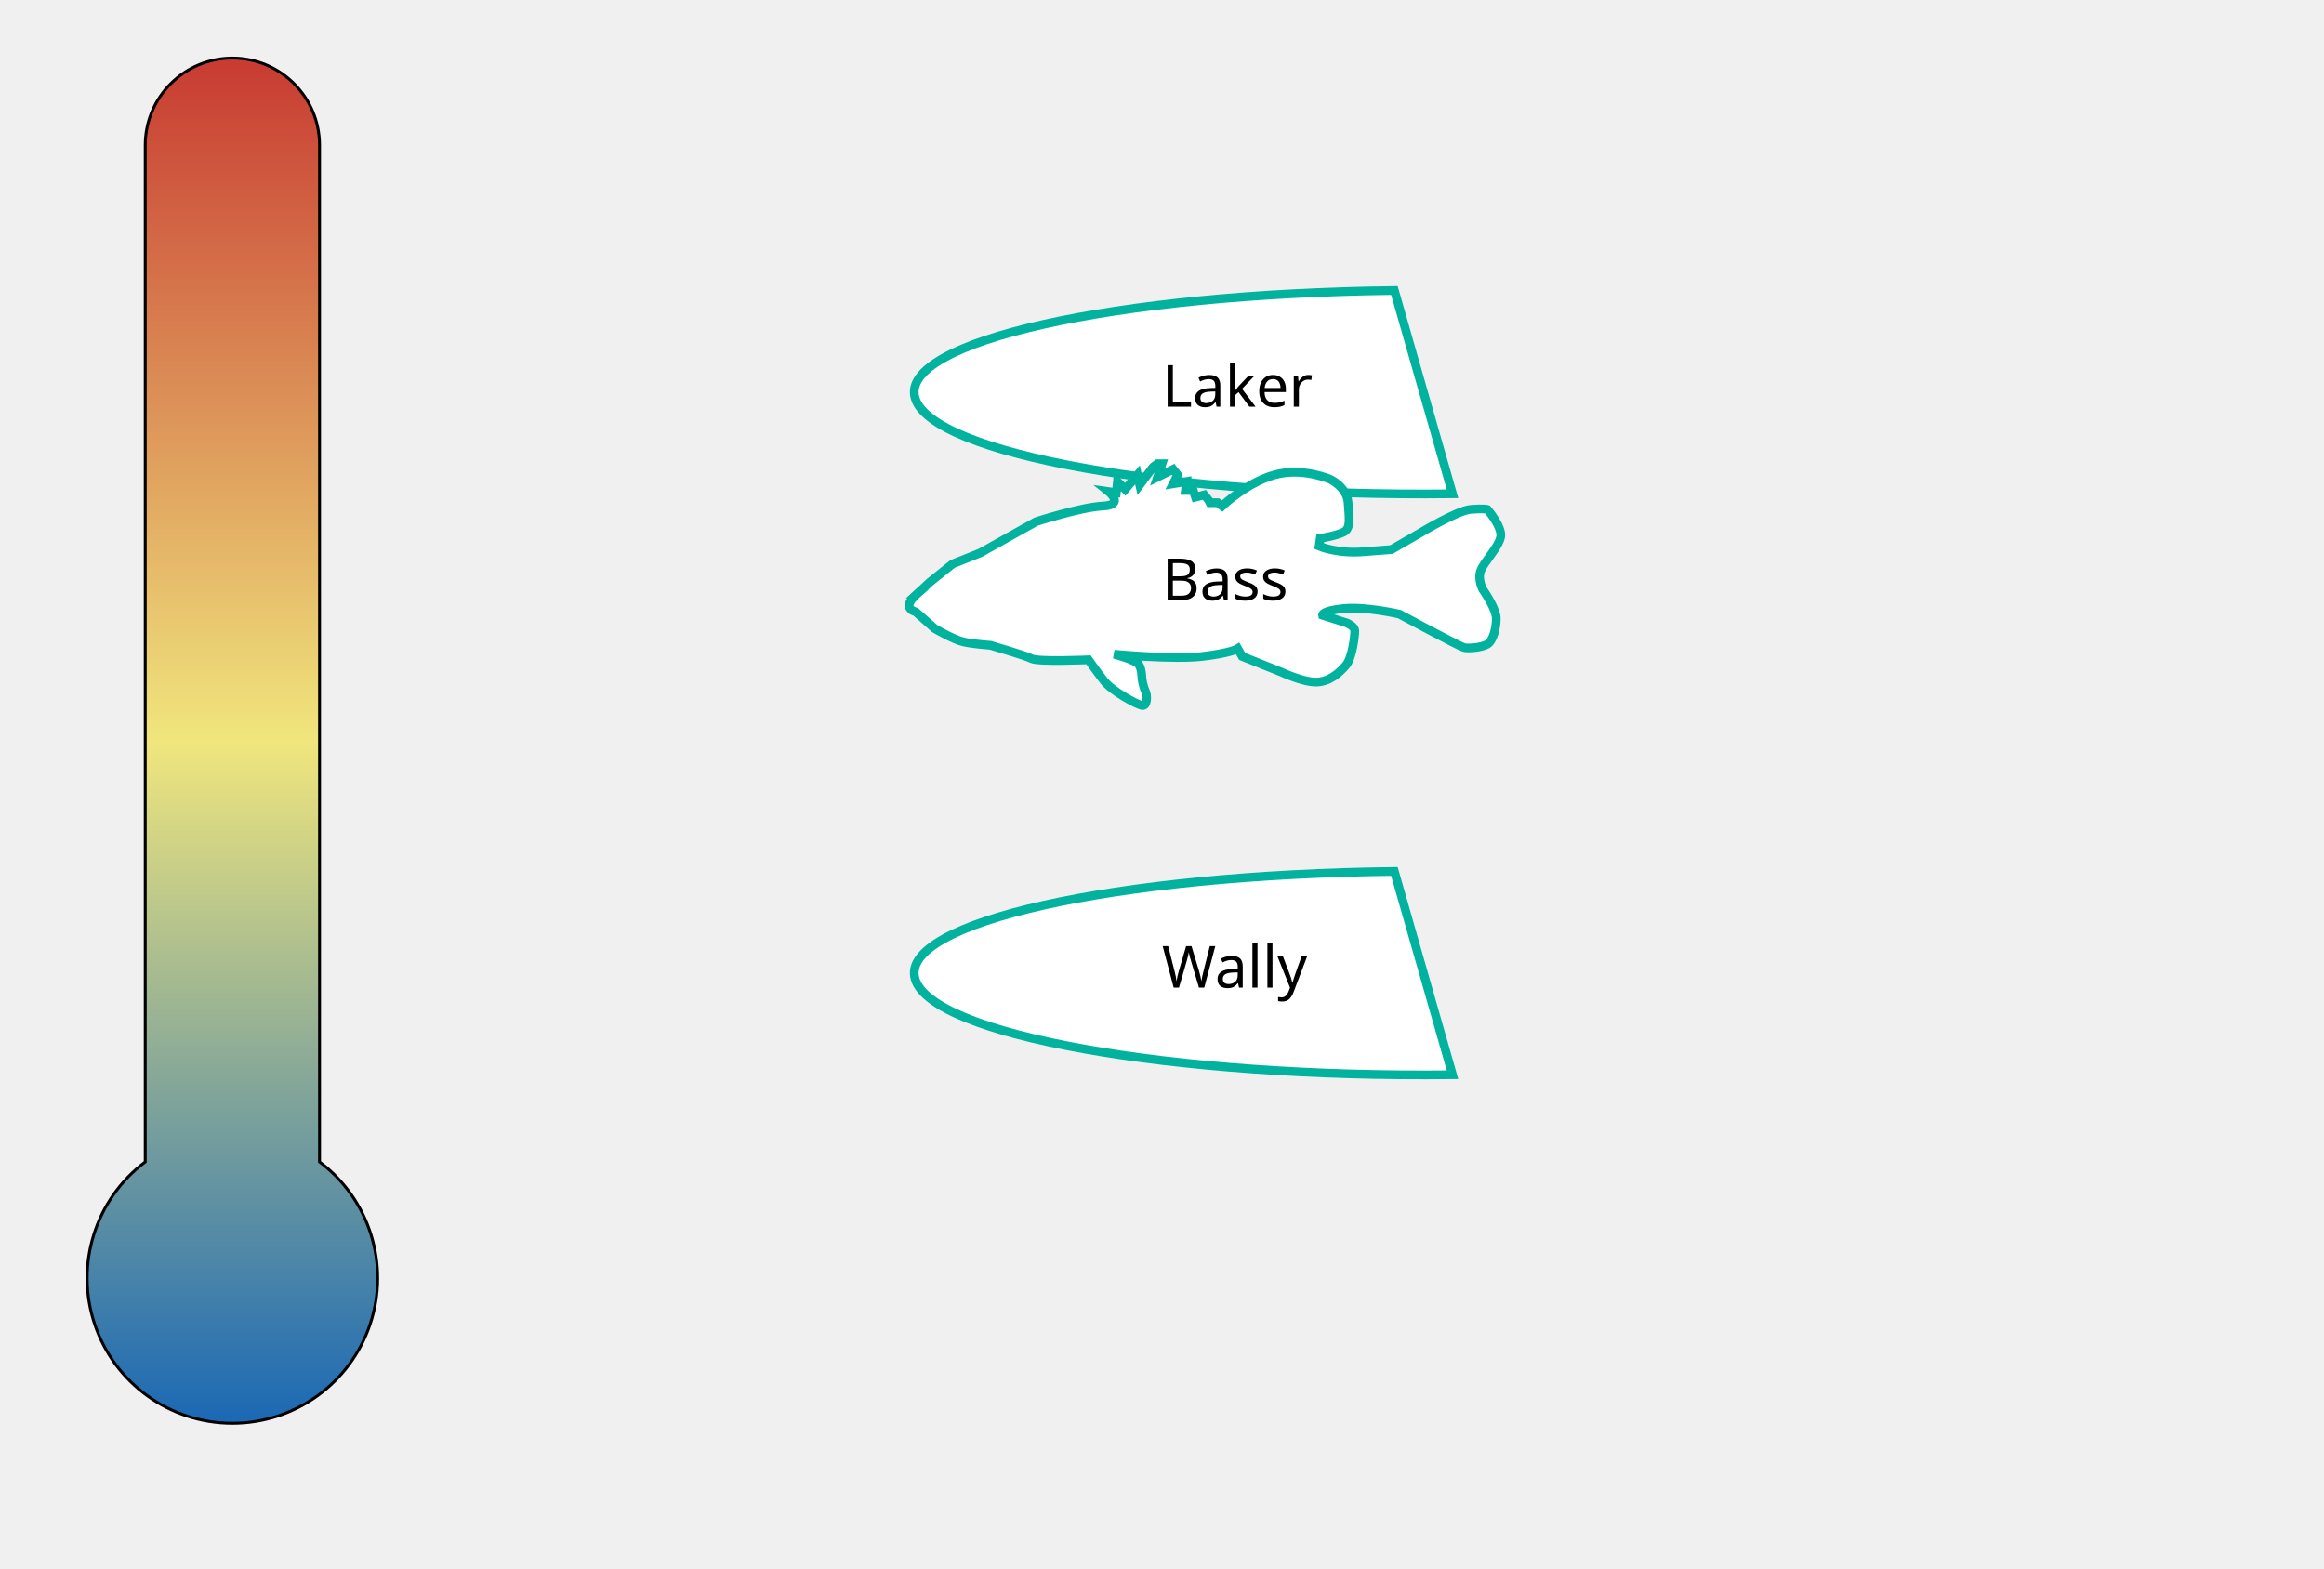
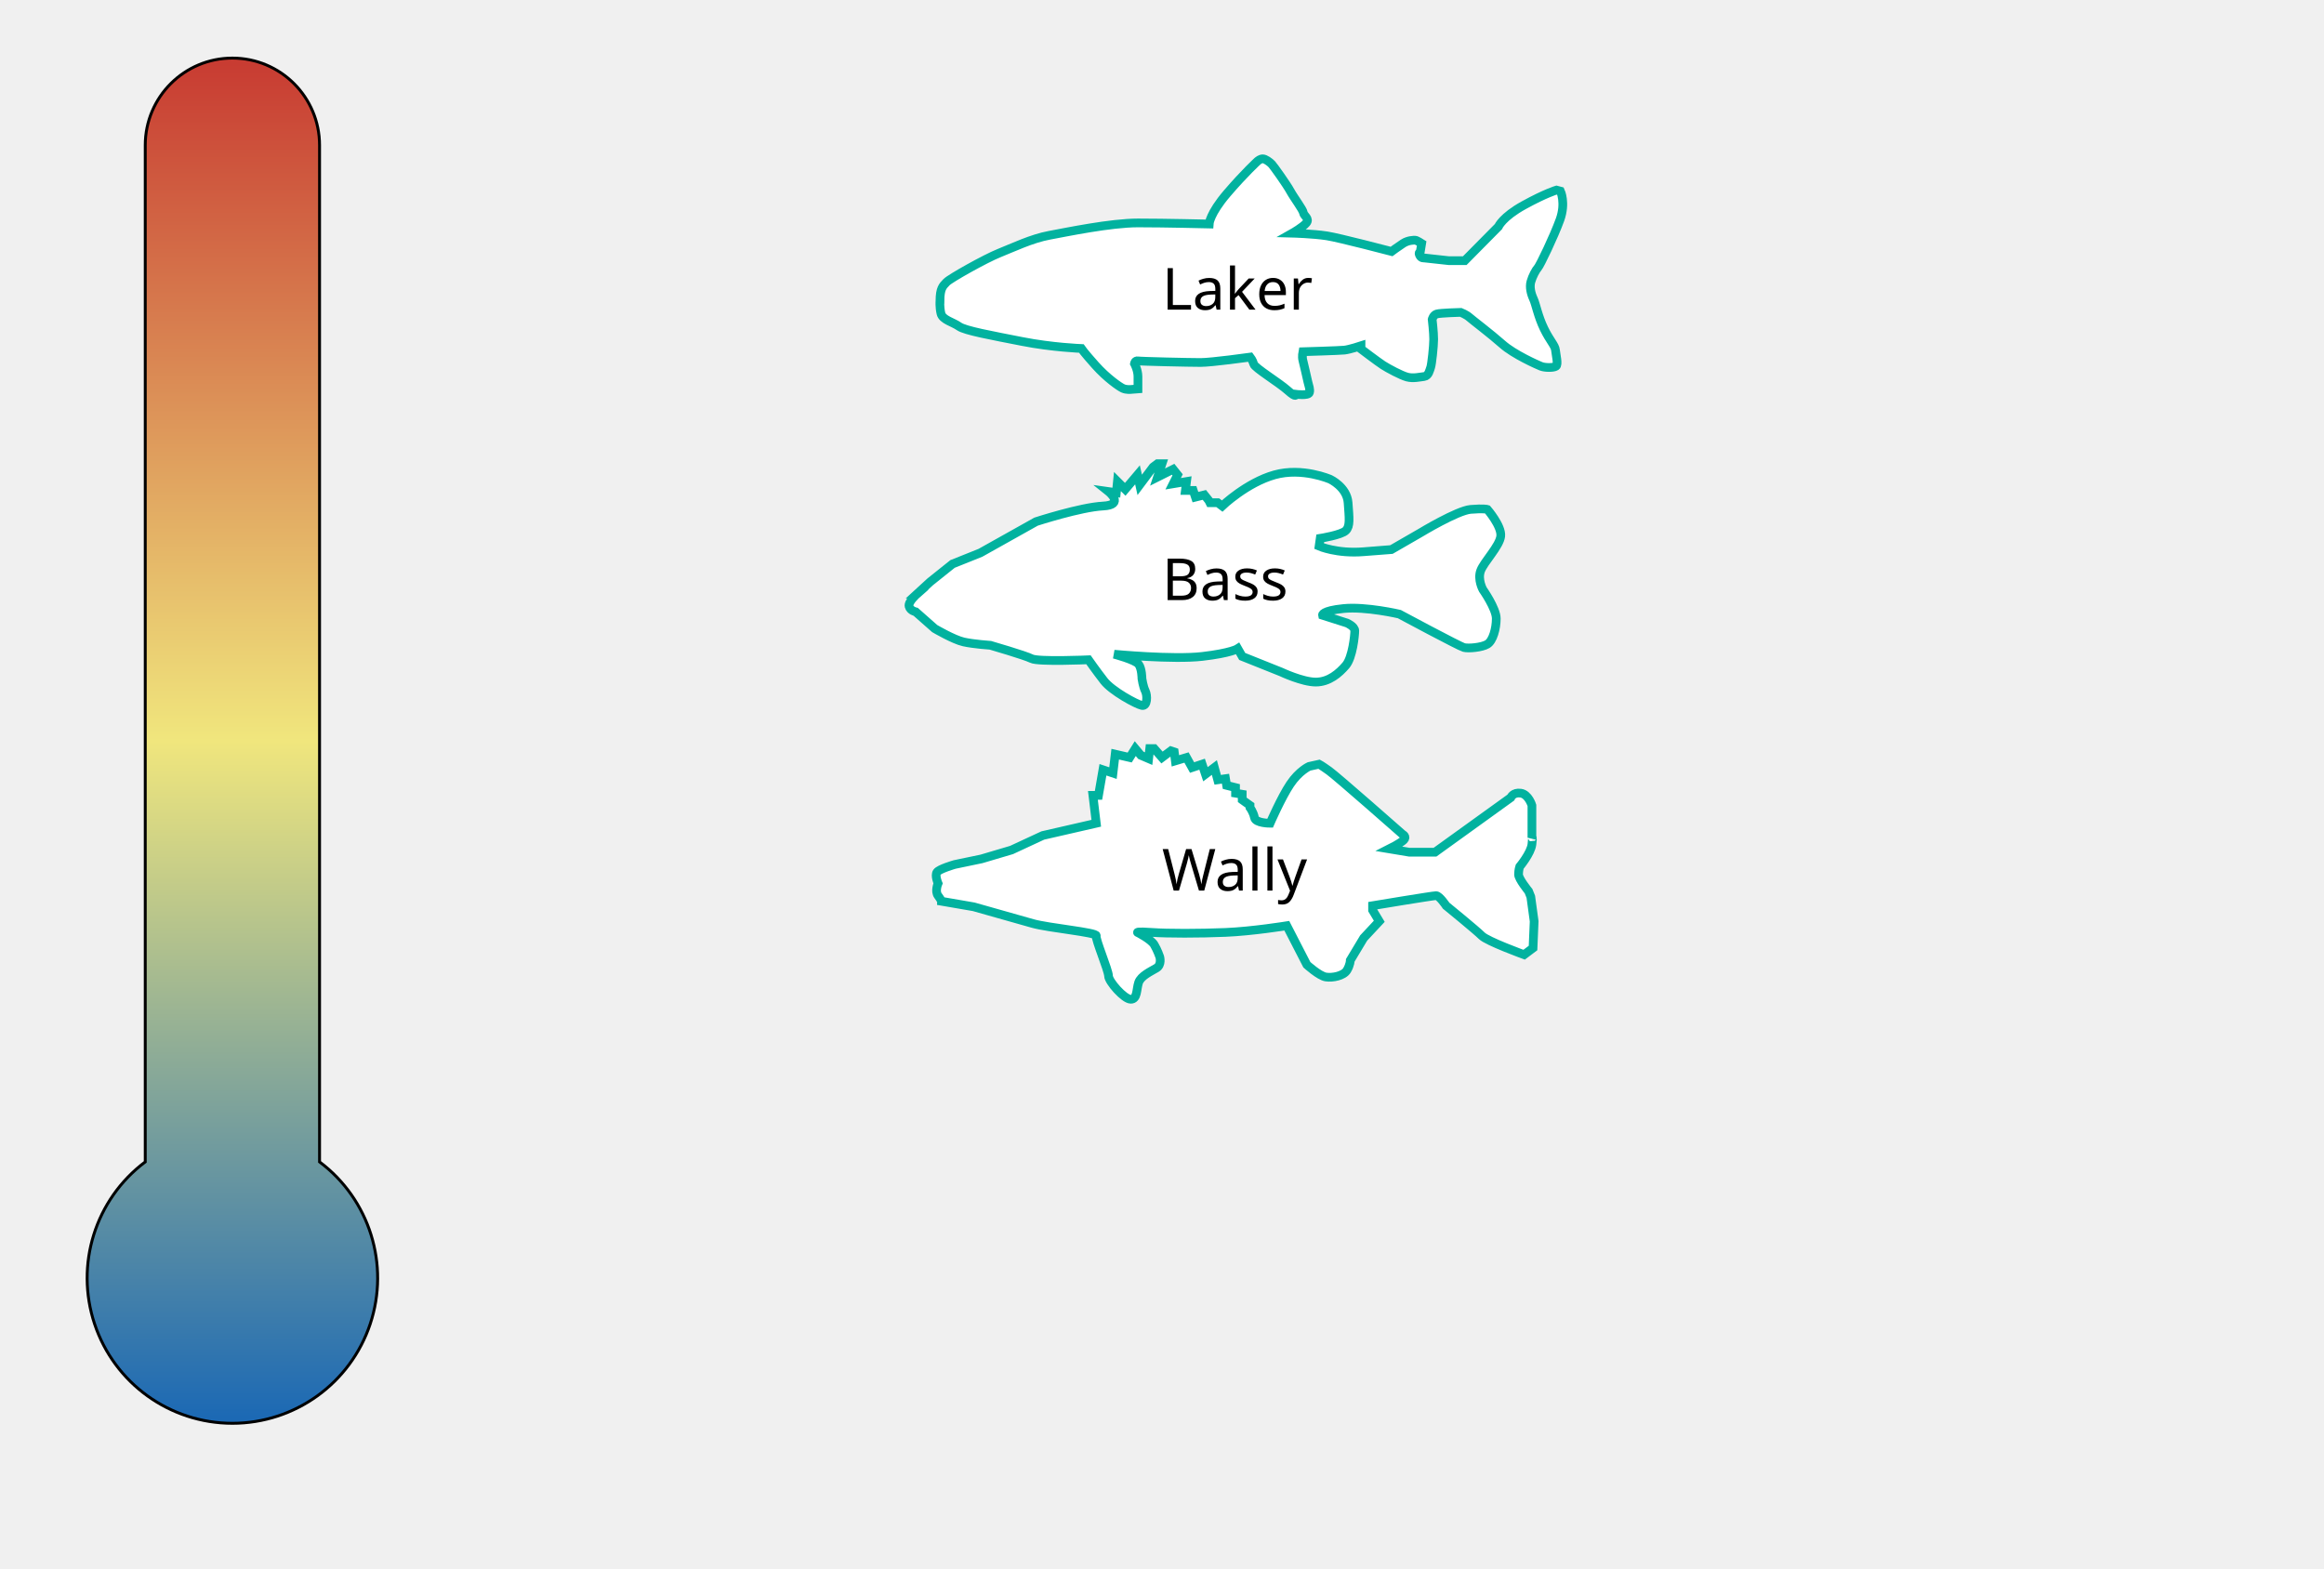
<svg xmlns="http://www.w3.org/2000/svg" version="1.1" width="800" height="540">
  <style>
        .point1{
            fill: #28A86B;
        }
        .point2{
            fill: #6495ED;
        }
		text {
		  font-size: 20px;
		  cursor: default;
		  font-family: Tahoma, Geneva, sans-serif;
		}
        .control_point{
            fill: #FFF;
            opacity: 0;
            stroke: #888;
            stroke-width: 2;
            cursor: pointer;
        }
		.moveable{
			cursor: move;	
		}
		.locked {
			cursor: default;	
		}
        .control_point:hover{
            opacity: 0.5;
        }
        .invisible{
            pointer-events: none;
        }
    </style>
  <defs>
    <linearGradient id="temperature" x1="0%" y1="0%" x2="0%" y2="100%">
      <stop offset="0%" style="stop-color:rgb(200,60,50);stop-opacity:1" />
      <stop offset="50%" style="stop-color:rgb(240,230,125);stop-opacity:1" />
      <stop offset="100%" style="stop-color:rgb(28,105,180);stop-opacity:1" />
    </linearGradient>
  </defs>
  <g id="thermometer">
    <path d="M50 50 v350 a50,50 0 1,0 60,0 v-350 a30,30 0 1,0 -60,0" fill="url(#temperature)" stroke="black" />
  </g>
  <g transform="translate(400,100)" class="moveable">
    <circle class="control_point" cx="0" cy="0" r="10" />
-     <path d="M80 0 a100,20 0 1,0 20,70z" fill="white" stroke="#01b29F" stroke-width="3" id="3" />
-     <text y="40">Laker</text>
-     <path d="M80 0 a100,20 0 1,0 20,70z" opacity="0" />
+     <path d="m -76.432,3.646 c 0,-4.452 1.035,-5.194 2.243,-6.493 1.208,-1.299 13.458,-8.162 18.117,-10.017 4.659,-1.855 11.215,-5.009 17.254,-6.122 6.039,-1.113 21.05,-4.267 30.54,-4.267 9.49,0 24.501,0.371 24.501,0.371 0,0 0.173,-3.525 6.212,-10.574 6.039,-7.049 10.525,-11.13 10.525,-11.13 0,0 0.863,-0.742 1.725,-0.742 0.863,0 2.416,1.113 3.106,1.855 0.69,0.742 5.176,7.049 6.384,9.275 1.208,2.226 4.314,6.307 4.486,7.42 0.173,1.113 2.243,2.041 1.035,3.525 -1.208,1.484 -4.831,3.525 -4.831,3.525 0,0 7.074,0.186 11.906,0.928 4.187,0.643 22.258,5.38 22.258,5.38 0,0 2.243,-1.67 3.969,-2.783 1.725,-1.113 3.623,-1.113 4.141,-1.113 0.518,0 2.243,1.113 2.243,1.113 l -0.518,3.154 c 0,0 -0.69,-0.186 -0.173,0.928 0.518,1.113 1.553,0.928 1.553,0.928 l 8.455,0.928 5.521,0 11.56,-11.687 c 0,0 1.38,-3.339 8.8,-7.42 7.419,-4.081 11.215,-5.194 11.215,-5.194 l 1.38,0.371 c 0,0 1.898,4.081 -0.173,9.832 -2.071,5.751 -6.902,15.768 -7.592,16.51 -0.69,0.742 -1.898,2.968 -2.416,4.823 -0.518,1.855 0,4.081 0.863,5.936 0.863,1.855 1.553,5.936 3.623,10.203 2.071,4.267 3.796,5.751 3.969,7.42 0.173,1.67 1.035,5.009 0.173,5.565 -0.863,0.557 -3.796,0.557 -5.176,0 -1.38,-0.557 -9.317,-4.081 -13.286,-7.606 -3.969,-3.525 -10.353,-8.348 -11.388,-9.275 -1.035,-0.928 -2.933,-1.67 -2.933,-1.67 0,0 -7.074,0.186 -8.282,0.557 -1.208,0.371 -1.553,1.855 -1.553,1.855 0,0 0.518,4.452 0.518,6.864 0,2.412 -0.69,8.719 -1.035,9.646 -0.345,0.928 -0.69,2.968 -2.243,3.154 -1.553,0.186 -3.796,0.742 -5.866,0.186 -2.071,-0.557 -6.557,-2.968 -8.282,-4.081 -1.725,-1.113 -7.592,-5.565 -7.592,-5.565 l 0,-1.113 c 0,0 -3.969,1.299 -5.694,1.484 -1.725,0.186 -14.321,0.557 -14.321,0.557 0,0 -0.345,1.67 0,2.968 0.345,1.299 1.38,5.936 1.725,7.42 0.345,1.484 0.863,2.597 0.518,3.71 -0.345,1.113 -4.659,0.557 -4.659,0.557 0,0 0.345,1.484 -2.761,-1.299 -3.106,-2.783 -11.388,-7.791 -11.733,-9.09 -0.345,-1.299 -1.208,-2.412 -1.208,-2.412 0,0 -13.286,1.855 -17.082,1.855 -3.796,0 -20.533,-0.371 -21.568,-0.557 -1.035,-0.186 -1.208,0.928 -1.208,0.928 0,0 1.208,2.226 1.208,4.452 l 0,4.267 -2.416,0.186 c 0,0 -1.553,0.186 -2.761,-0.371 -1.208,-0.557 -5.521,-3.525 -9.49,-7.977 -3.969,-4.452 -4.831,-5.751 -4.831,-5.751 0,0 -10.008,-0.371 -20.36,-2.412 -10.353,-2.041 -19.67,-3.71 -21.741,-5.194 -2.071,-1.484 -5.694,-2.226 -6.212,-4.452 -0.518,-2.226 -0.345,-4.267 -0.345,-4.267 z" fill="white" stroke="#01b29F" stroke-width="3" id="3" />
+     <text dy="0.33em">Laker</text>
+     <path d="m -76.432,3.646 c 0,-4.452 1.035,-5.194 2.243,-6.493 1.208,-1.299 13.458,-8.162 18.117,-10.017 4.659,-1.855 11.215,-5.009 17.254,-6.122 6.039,-1.113 21.05,-4.267 30.54,-4.267 9.49,0 24.501,0.371 24.501,0.371 0,0 0.173,-3.525 6.212,-10.574 6.039,-7.049 10.525,-11.13 10.525,-11.13 0,0 0.863,-0.742 1.725,-0.742 0.863,0 2.416,1.113 3.106,1.855 0.69,0.742 5.176,7.049 6.384,9.275 1.208,2.226 4.314,6.307 4.486,7.42 0.173,1.113 2.243,2.041 1.035,3.525 -1.208,1.484 -4.831,3.525 -4.831,3.525 0,0 7.074,0.186 11.906,0.928 4.187,0.643 22.258,5.38 22.258,5.38 0,0 2.243,-1.67 3.969,-2.783 1.725,-1.113 3.623,-1.113 4.141,-1.113 0.518,0 2.243,1.113 2.243,1.113 l -0.518,3.154 c 0,0 -0.69,-0.186 -0.173,0.928 0.518,1.113 1.553,0.928 1.553,0.928 l 8.455,0.928 5.521,0 11.56,-11.687 c 0,0 1.38,-3.339 8.8,-7.42 7.419,-4.081 11.215,-5.194 11.215,-5.194 l 1.38,0.371 c 0,0 1.898,4.081 -0.173,9.832 -2.071,5.751 -6.902,15.768 -7.592,16.51 -0.69,0.742 -1.898,2.968 -2.416,4.823 -0.518,1.855 0,4.081 0.863,5.936 0.863,1.855 1.553,5.936 3.623,10.203 2.071,4.267 3.796,5.751 3.969,7.42 0.173,1.67 1.035,5.009 0.173,5.565 -0.863,0.557 -3.796,0.557 -5.176,0 -1.38,-0.557 -9.317,-4.081 -13.286,-7.606 -3.969,-3.525 -10.353,-8.348 -11.388,-9.275 -1.035,-0.928 -2.933,-1.67 -2.933,-1.67 0,0 -7.074,0.186 -8.282,0.557 -1.208,0.371 -1.553,1.855 -1.553,1.855 0,0 0.518,4.452 0.518,6.864 0,2.412 -0.69,8.719 -1.035,9.646 -0.345,0.928 -0.69,2.968 -2.243,3.154 -1.553,0.186 -3.796,0.742 -5.866,0.186 -2.071,-0.557 -6.557,-2.968 -8.282,-4.081 -1.725,-1.113 -7.592,-5.565 -7.592,-5.565 l 0,-1.113 c 0,0 -3.969,1.299 -5.694,1.484 -1.725,0.186 -14.321,0.557 -14.321,0.557 0,0 -0.345,1.67 0,2.968 0.345,1.299 1.38,5.936 1.725,7.42 0.345,1.484 0.863,2.597 0.518,3.71 -0.345,1.113 -4.659,0.557 -4.659,0.557 0,0 0.345,1.484 -2.761,-1.299 -3.106,-2.783 -11.388,-7.791 -11.733,-9.09 -0.345,-1.299 -1.208,-2.412 -1.208,-2.412 0,0 -13.286,1.855 -17.082,1.855 -3.796,0 -20.533,-0.371 -21.568,-0.557 -1.035,-0.186 -1.208,0.928 -1.208,0.928 0,0 1.208,2.226 1.208,4.452 l 0,4.267 -2.416,0.186 c 0,0 -1.553,0.186 -2.761,-0.371 -1.208,-0.557 -5.521,-3.525 -9.49,-7.977 -3.969,-4.452 -4.831,-5.751 -4.831,-5.751 0,0 -10.008,-0.371 -20.36,-2.412 -10.353,-2.041 -19.67,-3.71 -21.741,-5.194 -2.071,-1.484 -5.694,-2.226 -6.212,-4.452 -0.518,-2.226 -0.345,-4.267 -0.345,-4.267 z" opacity="0" />
  </g>
  <g transform="translate(400,300)" class="moveable">
    <circle class="control_point" cx="0" cy="0" r="10" />
-     <path d="M80 0 a100,20 0 1,0 20,70z" fill="white" stroke="#01b29F" stroke-width="3" id="1" />
-     <text y="40">Wally</text>
-     <path d="M80 0 a100,20 0 1,0 20,70z" opacity="0" />
+     <path d="m -77.093,4.13 c 0,0 -1.151,-2.685 -0.384,-3.835 0.767,-1.151 6.137,-2.685 6.137,-2.685 l 9.205,-1.918 10.356,-3.068 10.739,-4.986 18.41,-4.219 -1.151,-9.589 1.918,0 1.534,-8.822 3.452,1.151 0.767,-6.52 4.986,1.151 1.918,-3.068 1.918,2.301 2.685,1.151 0.384,-3.452 1.534,0 L 0,-39.211 l 3.068,-2.301 1.151,0.384 0.384,3.068 3.835,-1.151 1.918,3.452 3.452,-1.151 1.151,3.452 3.068,-2.301 1.151,4.219 2.685,-0.384 0.384,2.301 3.068,0.767 0,1.918 2.301,0.384 0,1.918 2.685,1.918 0,0.767 c 0,0 1.151,1.534 1.534,3.452 0.384,1.918 5.37,1.918 5.37,1.918 0,0 3.835,-8.822 6.904,-13.424 3.068,-4.603 6.52,-6.137 6.52,-6.137 l 3.452,-0.767 c 0,0 0.767,0.384 3.452,2.301 2.685,1.918 25.314,21.862 25.314,21.862 0,0 1.534,0.767 0.384,1.918 -1.151,1.151 -4.986,3.068 -4.986,3.068 l 6.904,1.151 8.822,0 26.081,-18.794 c 0,0 0.767,-1.918 3.452,-1.534 2.685,0.384 3.835,4.219 3.835,4.219 l 0,11.123 c 0,0 0.384,-0.767 0,2.301 -0.384,3.068 -4.219,7.671 -4.219,7.671 0,0 -0.384,1.151 -0.384,2.685 0,1.534 3.452,5.753 3.452,5.753 l 0.767,1.918 1.151,8.438 -0.384,9.205 -3.068,2.301 c 0,0 -12.657,-4.603 -14.575,-6.52 -1.918,-1.918 -12.273,-10.356 -12.273,-10.356 0,0 -2.301,-3.452 -3.452,-3.452 -1.151,0 -21.862,3.452 -21.862,3.452 l 0,1.534 2.301,3.835 -5.37,5.753 -4.603,7.671 c 0,0 0,1.534 -1.151,3.452 -1.151,1.918 -4.986,2.685 -7.287,2.301 -2.301,-0.384 -6.52,-4.219 -6.52,-4.219 L 42.957,18.705 c 0,0 -11.89,1.918 -21.095,2.301 -9.205,0.384 -19.944,0.384 -25.314,0 -5.37,-0.384 -4.986,0 -4.986,0 0,0 4.603,2.301 5.753,4.219 1.151,1.918 1.918,4.219 1.918,4.219 0,0 0.767,2.685 -1.151,3.835 -1.918,1.151 -5.37,2.685 -6.137,4.986 -0.767,2.301 -0.384,5.753 -2.685,5.753 -2.301,0 -7.671,-6.137 -7.671,-8.054 0,-1.918 -4.603,-12.657 -4.219,-13.808 0.384,-1.151 -16.492,-2.685 -21.862,-4.219 -5.37,-1.534 -20.328,-5.753 -20.328,-5.753 L -75.942,10.267 c 0,0 0,-0.384 -1.151,-1.918 -1.151,-1.534 -1e-6,-4.219 -1e-6,-4.219 z" fill="white" stroke="#01b29F" stroke-width="3" id="1" />
+     <text dy="0.33em">Wally</text>
+     <path d="m -77.093,4.13 c 0,0 -1.151,-2.685 -0.384,-3.835 0.767,-1.151 6.137,-2.685 6.137,-2.685 l 9.205,-1.918 10.356,-3.068 10.739,-4.986 18.41,-4.219 -1.151,-9.589 1.918,0 1.534,-8.822 3.452,1.151 0.767,-6.52 4.986,1.151 1.918,-3.068 1.918,2.301 2.685,1.151 0.384,-3.452 1.534,0 L 0,-39.211 l 3.068,-2.301 1.151,0.384 0.384,3.068 3.835,-1.151 1.918,3.452 3.452,-1.151 1.151,3.452 3.068,-2.301 1.151,4.219 2.685,-0.384 0.384,2.301 3.068,0.767 0,1.918 2.301,0.384 0,1.918 2.685,1.918 0,0.767 c 0,0 1.151,1.534 1.534,3.452 0.384,1.918 5.37,1.918 5.37,1.918 0,0 3.835,-8.822 6.904,-13.424 3.068,-4.603 6.52,-6.137 6.52,-6.137 l 3.452,-0.767 c 0,0 0.767,0.384 3.452,2.301 2.685,1.918 25.314,21.862 25.314,21.862 0,0 1.534,0.767 0.384,1.918 -1.151,1.151 -4.986,3.068 -4.986,3.068 l 6.904,1.151 8.822,0 26.081,-18.794 c 0,0 0.767,-1.918 3.452,-1.534 2.685,0.384 3.835,4.219 3.835,4.219 l 0,11.123 c 0,0 0.384,-0.767 0,2.301 -0.384,3.068 -4.219,7.671 -4.219,7.671 0,0 -0.384,1.151 -0.384,2.685 0,1.534 3.452,5.753 3.452,5.753 l 0.767,1.918 1.151,8.438 -0.384,9.205 -3.068,2.301 c 0,0 -12.657,-4.603 -14.575,-6.52 -1.918,-1.918 -12.273,-10.356 -12.273,-10.356 0,0 -2.301,-3.452 -3.452,-3.452 -1.151,0 -21.862,3.452 -21.862,3.452 l 0,1.534 2.301,3.835 -5.37,5.753 -4.603,7.671 c 0,0 0,1.534 -1.151,3.452 -1.151,1.918 -4.986,2.685 -7.287,2.301 -2.301,-0.384 -6.52,-4.219 -6.52,-4.219 L 42.957,18.705 c 0,0 -11.89,1.918 -21.095,2.301 -9.205,0.384 -19.944,0.384 -25.314,0 -5.37,-0.384 -4.986,0 -4.986,0 0,0 4.603,2.301 5.753,4.219 1.151,1.918 1.918,4.219 1.918,4.219 0,0 0.767,2.685 -1.151,3.835 -1.918,1.151 -5.37,2.685 -6.137,4.986 -0.767,2.301 -0.384,5.753 -2.685,5.753 -2.301,0 -7.671,-6.137 -7.671,-8.054 0,-1.918 -4.603,-12.657 -4.219,-13.808 0.384,-1.151 -16.492,-2.685 -21.862,-4.219 -5.37,-1.534 -20.328,-5.753 -20.328,-5.753 L -75.942,10.267 c 0,0 0,-0.384 -1.151,-1.918 -1.151,-1.534 -1e-6,-4.219 -1e-6,-4.219 z" opacity="0" />
  </g>
  <g transform="translate(400,200)" class="moveable">
    <circle class="control_point" cx="0" cy="0" r="10" />
    <path d="m -84.38,4.513 4.603,-4.219 7.671,-6.137 9.589,-3.835 19.177,-10.739 c 0,0 15.342,-4.986 23.013,-5.37 7.671,-0.384 1.918,-4.986 1.918,-4.986 l 2.685,0.384 0.384,-3.835 2.685,2.685 4.219,-4.986 0.767,3.452 4.603,-6.137 1.534,-1.151 1.534,0 -1.534,4.603 5.37,-2.685 1.534,1.918 -1.534,3.068 4.603,-0.767 -0.384,3.068 2.685,0 0.767,2.301 3.068,-0.767 1.534,1.918 0.384,0.767 2.685,0 1.534,1.151 c 0,0 8.438,-8.054 18.027,-10.739 9.589,-2.685 19.177,1.534 19.177,1.534 0,0 5.753,2.685 6.137,8.054 0.384,5.37 0.767,8.054 -0.767,9.589 -1.534,1.534 -8.822,2.685 -8.822,2.685 l -0.384,2.685 c 0,0 6.137,2.685 15.342,1.918 9.205,-0.767 9.589,-0.767 9.589,-0.767 l 9.972,-5.753 c 0,0 12.657,-7.671 17.26,-8.054 4.603,-0.384 5.753,0 5.753,0 0,0 4.986,5.753 4.603,9.205 -0.384,3.452 -5.753,8.822 -6.904,11.89 -1.151,3.068 0.767,6.52 0.767,6.52 0,0 4.603,6.52 4.603,9.972 0,3.452 -1.151,7.671 -3.068,8.822 -1.918,1.151 -6.52,1.534 -8.054,1.151 -1.534,-0.384 -22.246,-11.506 -22.246,-11.506 0,0 -11.506,-2.685 -19.177,-1.918 -7.671,0.767 -7.287,2.301 -7.287,2.301 l 8.438,2.685 c 0,0 2.685,1.151 2.685,2.685 0,1.534 -0.767,9.205 -3.068,11.89 -2.301,2.685 -5.753,5.753 -10.356,5.753 -4.603,0 -11.89,-3.452 -11.89,-3.452 L 27.615,25.992 26.081,23.307 c 0,0 -2.301,1.534 -12.273,2.685 -9.972,1.151 -30.3,-0.767 -30.3,-0.767 0,0 7.287,1.918 8.438,3.452 1.151,1.534 1.151,4.986 1.151,4.986 0,0 0.384,2.685 1.151,4.219 0.767,1.534 0.767,5.37 -1.151,4.986 -1.918,-0.384 -10.356,-4.986 -13.041,-8.438 -2.685,-3.452 -5.37,-7.287 -5.37,-7.287 0,0 -17.26,0.767 -19.561,-0.384 -2.301,-1.151 -14.191,-4.603 -14.191,-4.603 0,0 -5.753,-0.384 -9.205,-1.151 -3.452,-0.767 -9.972,-4.603 -9.972,-4.603 l -6.52,-5.753 c 0,0 -1.918,-0.384 -2.301,-1.918 -0.384,-1.534 2.685,-4.219 2.685,-4.219 z" fill="white" stroke="#01b29F" stroke-width="3" id="2" />
    <text dy="0.33em">Bass</text>
    <path d="m -84.38,4.513 4.603,-4.219 7.671,-6.137 9.589,-3.835 19.177,-10.739 c 0,0 15.342,-4.986 23.013,-5.37 7.671,-0.384 1.918,-4.986 1.918,-4.986 l 2.685,0.384 0.384,-3.835 2.685,2.685 4.219,-4.986 0.767,3.452 4.603,-6.137 1.534,-1.151 1.534,0 -1.534,4.603 5.37,-2.685 1.534,1.918 -1.534,3.068 4.603,-0.767 -0.384,3.068 2.685,0 0.767,2.301 3.068,-0.767 1.534,1.918 0.384,0.767 2.685,0 1.534,1.151 c 0,0 8.438,-8.054 18.027,-10.739 9.589,-2.685 19.177,1.534 19.177,1.534 0,0 5.753,2.685 6.137,8.054 0.384,5.37 0.767,8.054 -0.767,9.589 -1.534,1.534 -8.822,2.685 -8.822,2.685 l -0.384,2.685 c 0,0 6.137,2.685 15.342,1.918 9.205,-0.767 9.589,-0.767 9.589,-0.767 l 9.972,-5.753 c 0,0 12.657,-7.671 17.26,-8.054 4.603,-0.384 5.753,0 5.753,0 0,0 4.986,5.753 4.603,9.205 -0.384,3.452 -5.753,8.822 -6.904,11.89 -1.151,3.068 0.767,6.52 0.767,6.52 0,0 4.603,6.52 4.603,9.972 0,3.452 -1.151,7.671 -3.068,8.822 -1.918,1.151 -6.52,1.534 -8.054,1.151 -1.534,-0.384 -22.246,-11.506 -22.246,-11.506 0,0 -11.506,-2.685 -19.177,-1.918 -7.671,0.767 -7.287,2.301 -7.287,2.301 l 8.438,2.685 c 0,0 2.685,1.151 2.685,2.685 0,1.534 -0.767,9.205 -3.068,11.89 -2.301,2.685 -5.753,5.753 -10.356,5.753 -4.603,0 -11.89,-3.452 -11.89,-3.452 L 27.615,25.992 26.081,23.307 c 0,0 -2.301,1.534 -12.273,2.685 -9.972,1.151 -30.3,-0.767 -30.3,-0.767 0,0 7.287,1.918 8.438,3.452 1.151,1.534 1.151,4.986 1.151,4.986 0,0 0.384,2.685 1.151,4.219 0.767,1.534 0.767,5.37 -1.151,4.986 -1.918,-0.384 -10.356,-4.986 -13.041,-8.438 -2.685,-3.452 -5.37,-7.287 -5.37,-7.287 0,0 -17.26,0.767 -19.561,-0.384 -2.301,-1.151 -14.191,-4.603 -14.191,-4.603 0,0 -5.753,-0.384 -9.205,-1.151 -3.452,-0.767 -9.972,-4.603 -9.972,-4.603 l -6.52,-5.753 c 0,0 -1.918,-0.384 -2.301,-1.918 -0.384,-1.534 2.685,-4.219 2.685,-4.219 z" opacity="0" />
  </g>
</svg>
